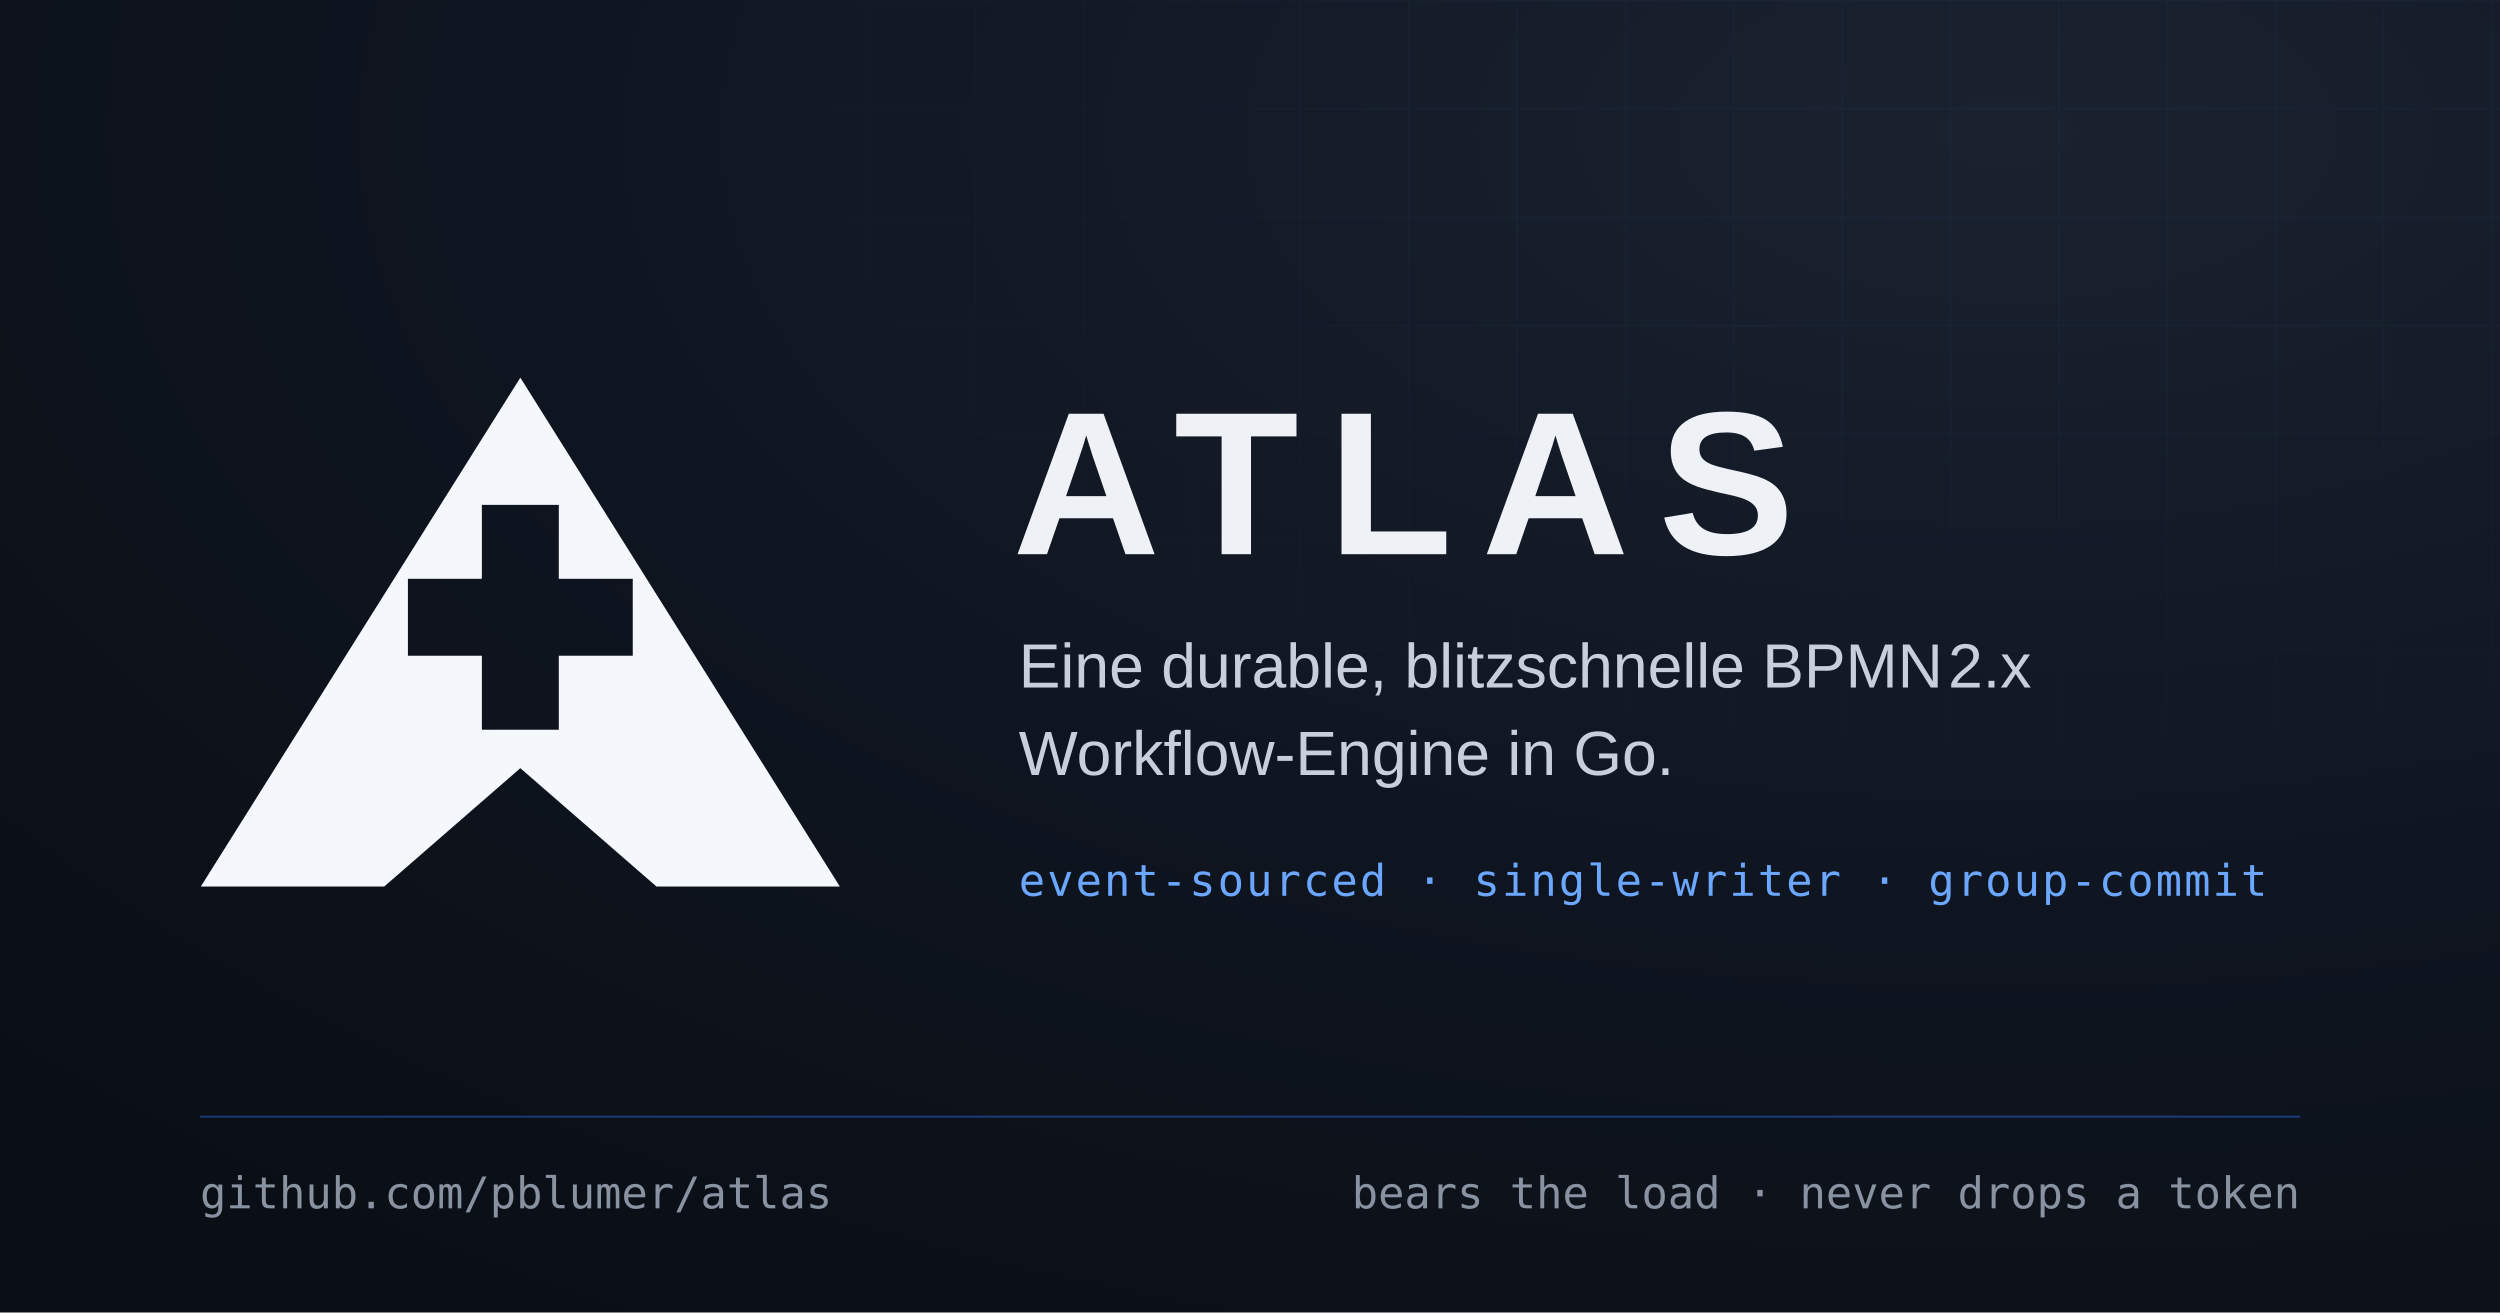
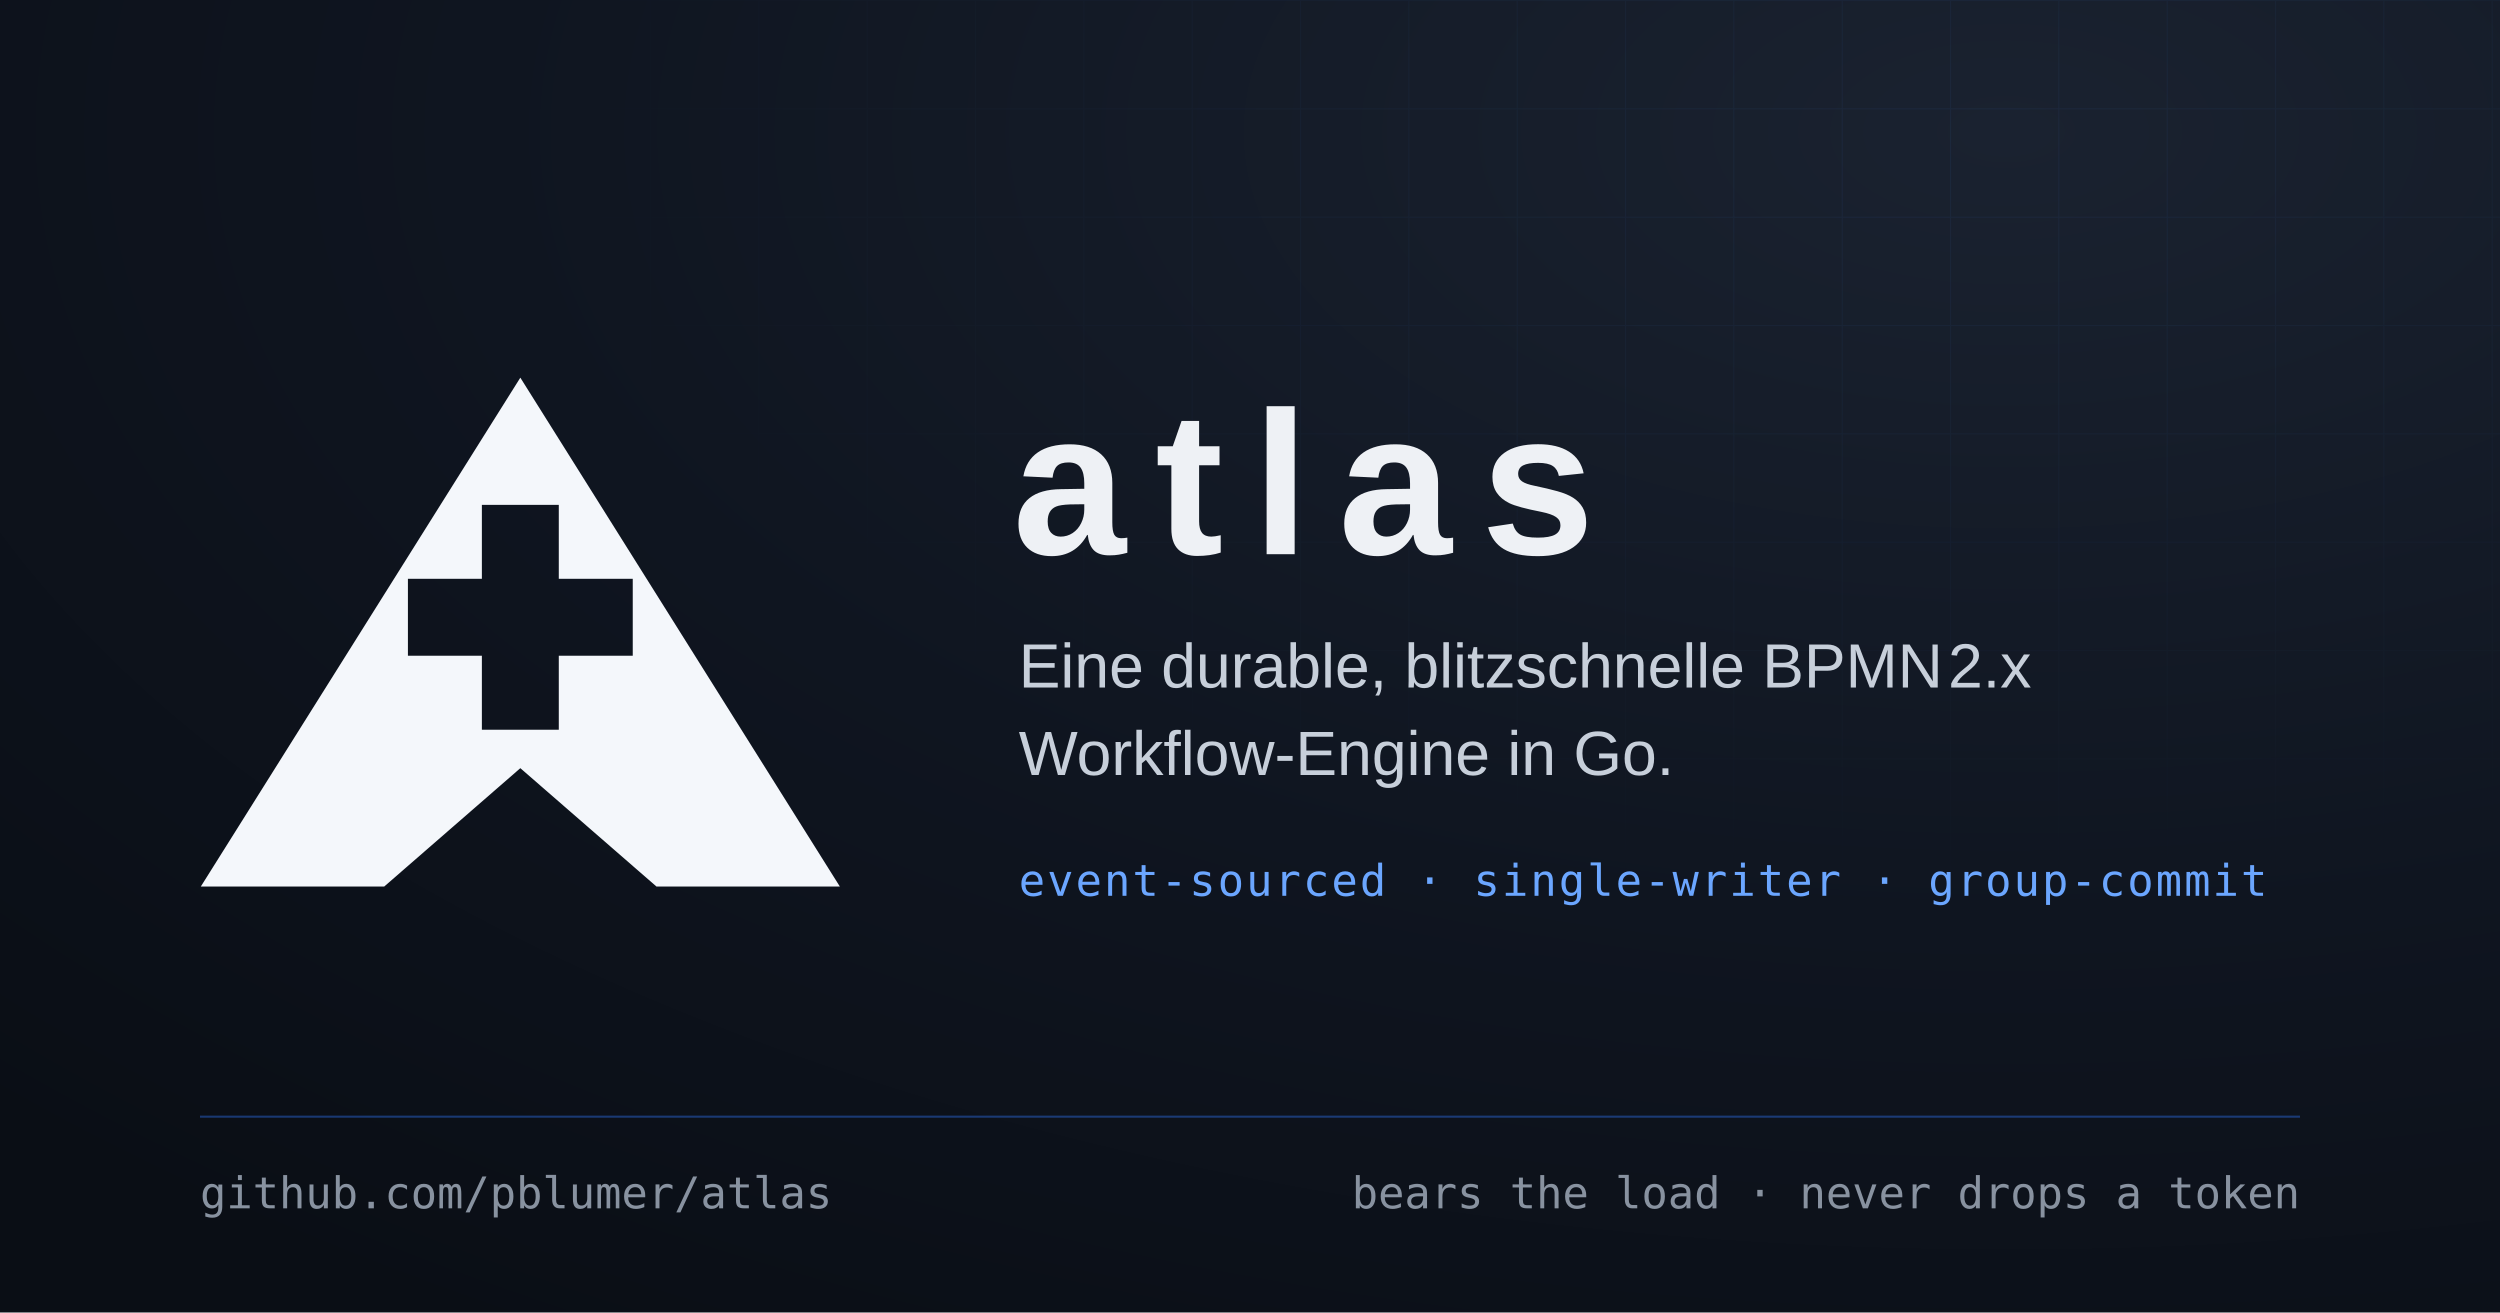
<svg xmlns="http://www.w3.org/2000/svg" viewBox="0 0 1200 630" width="1200" height="630" font-family="Arial, Helvetica, sans-serif">
  <defs>
    <radialGradient id="bg" cx="80%" cy="10%" r="110%">
      <stop offset="0%" stop-color="#1A2230" />
      <stop offset="55%" stop-color="#0F1520" />
      <stop offset="100%" stop-color="#0A0E15" />
    </radialGradient>
    <pattern id="grid" width="52" height="52" patternUnits="userSpaceOnUse">
      <path d="M52 0H0V52" fill="none" stroke="#3E86F5" stroke-width="1" opacity="0.07" />
    </pattern>
    <radialGradient id="gridfade" cx="78%" cy="12%" r="80%">
      <stop offset="0%" stop-color="#fff" stop-opacity="1" />
      <stop offset="70%" stop-color="#fff" stop-opacity="0" />
    </radialGradient>
    <mask id="gm">
      <rect width="1200" height="630" fill="url(#gridfade)" />
    </mask>
  </defs>
  <rect width="1200" height="630" fill="url(#bg)" />
  <rect width="1200" height="630" fill="url(#grid)" mask="url(#gm)" />
  <g transform="translate(68,133) scale(1.42)">
    <path fill="#F4F7FB" fill-rule="evenodd" d="M128 34 236 206 20 206Z              M128 166 174 206 82 206Z              M115 77H141V102H166V128H141V153H115V128H90V102H115Z" />
  </g>
-   <text x="486" y="266" fill="#EEF1F5" font-size="98" font-weight="800" letter-spacing="14">ATLAS</text>
+   <text x="486" y="266" fill="#EEF1F5" font-size="98" font-weight="800" letter-spacing="14">atlas</text>
  <text x="489" y="330" fill="#C7CFDA" font-size="30" font-weight="500">Eine durable, blitzschnelle BPMN 2.x</text>
  <text x="489" y="372" fill="#C7CFDA" font-size="30" font-weight="500">Workflow-Engine in Go.</text>
  <text x="489" y="430" fill="#6BA6FF" font-size="21" font-family="monospace" letter-spacing="1">event-sourced · single-writer · group-commit</text>
  <line x1="96" y1="536" x2="1104" y2="536" stroke="#2A6BE0" stroke-width="1" opacity="0.45" />
  <text x="96" y="580" fill="#8892A0" font-size="21" font-family="monospace">github.com/pblumer/atlas</text>
  <text x="1104" y="580" fill="#8892A0" font-size="21" font-family="monospace" text-anchor="end">bears the load · never drops a token</text>
</svg>
